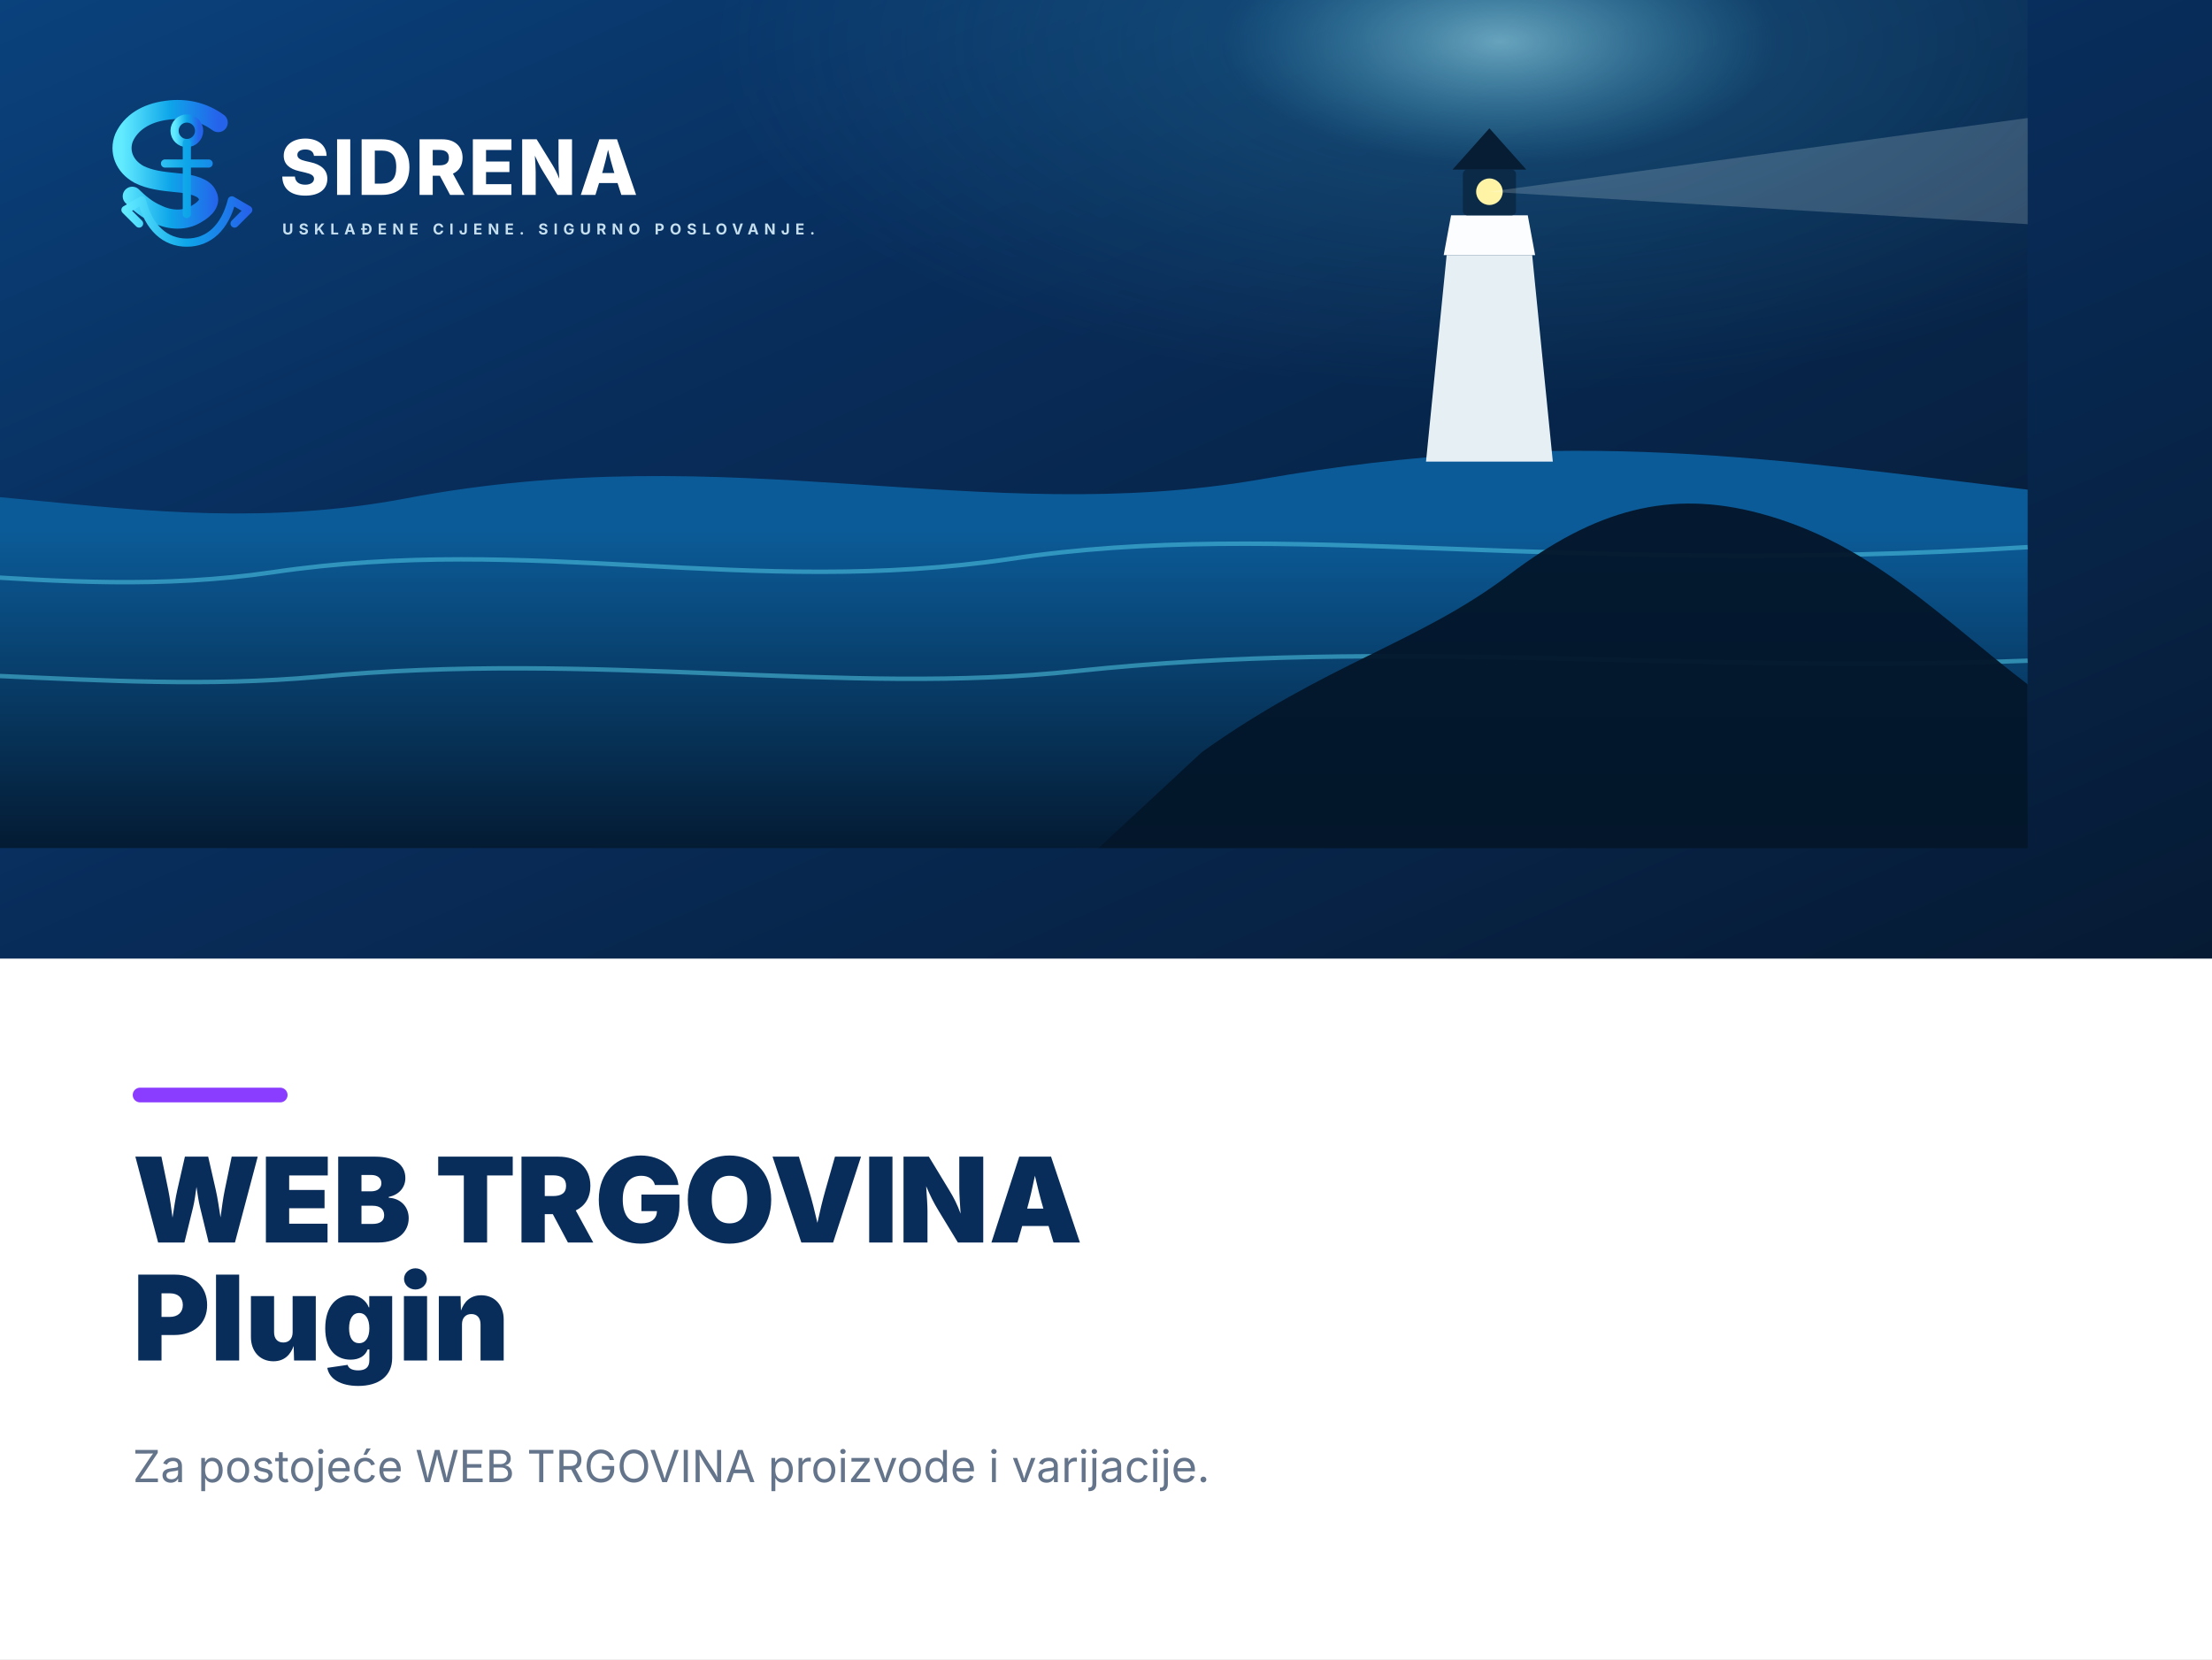
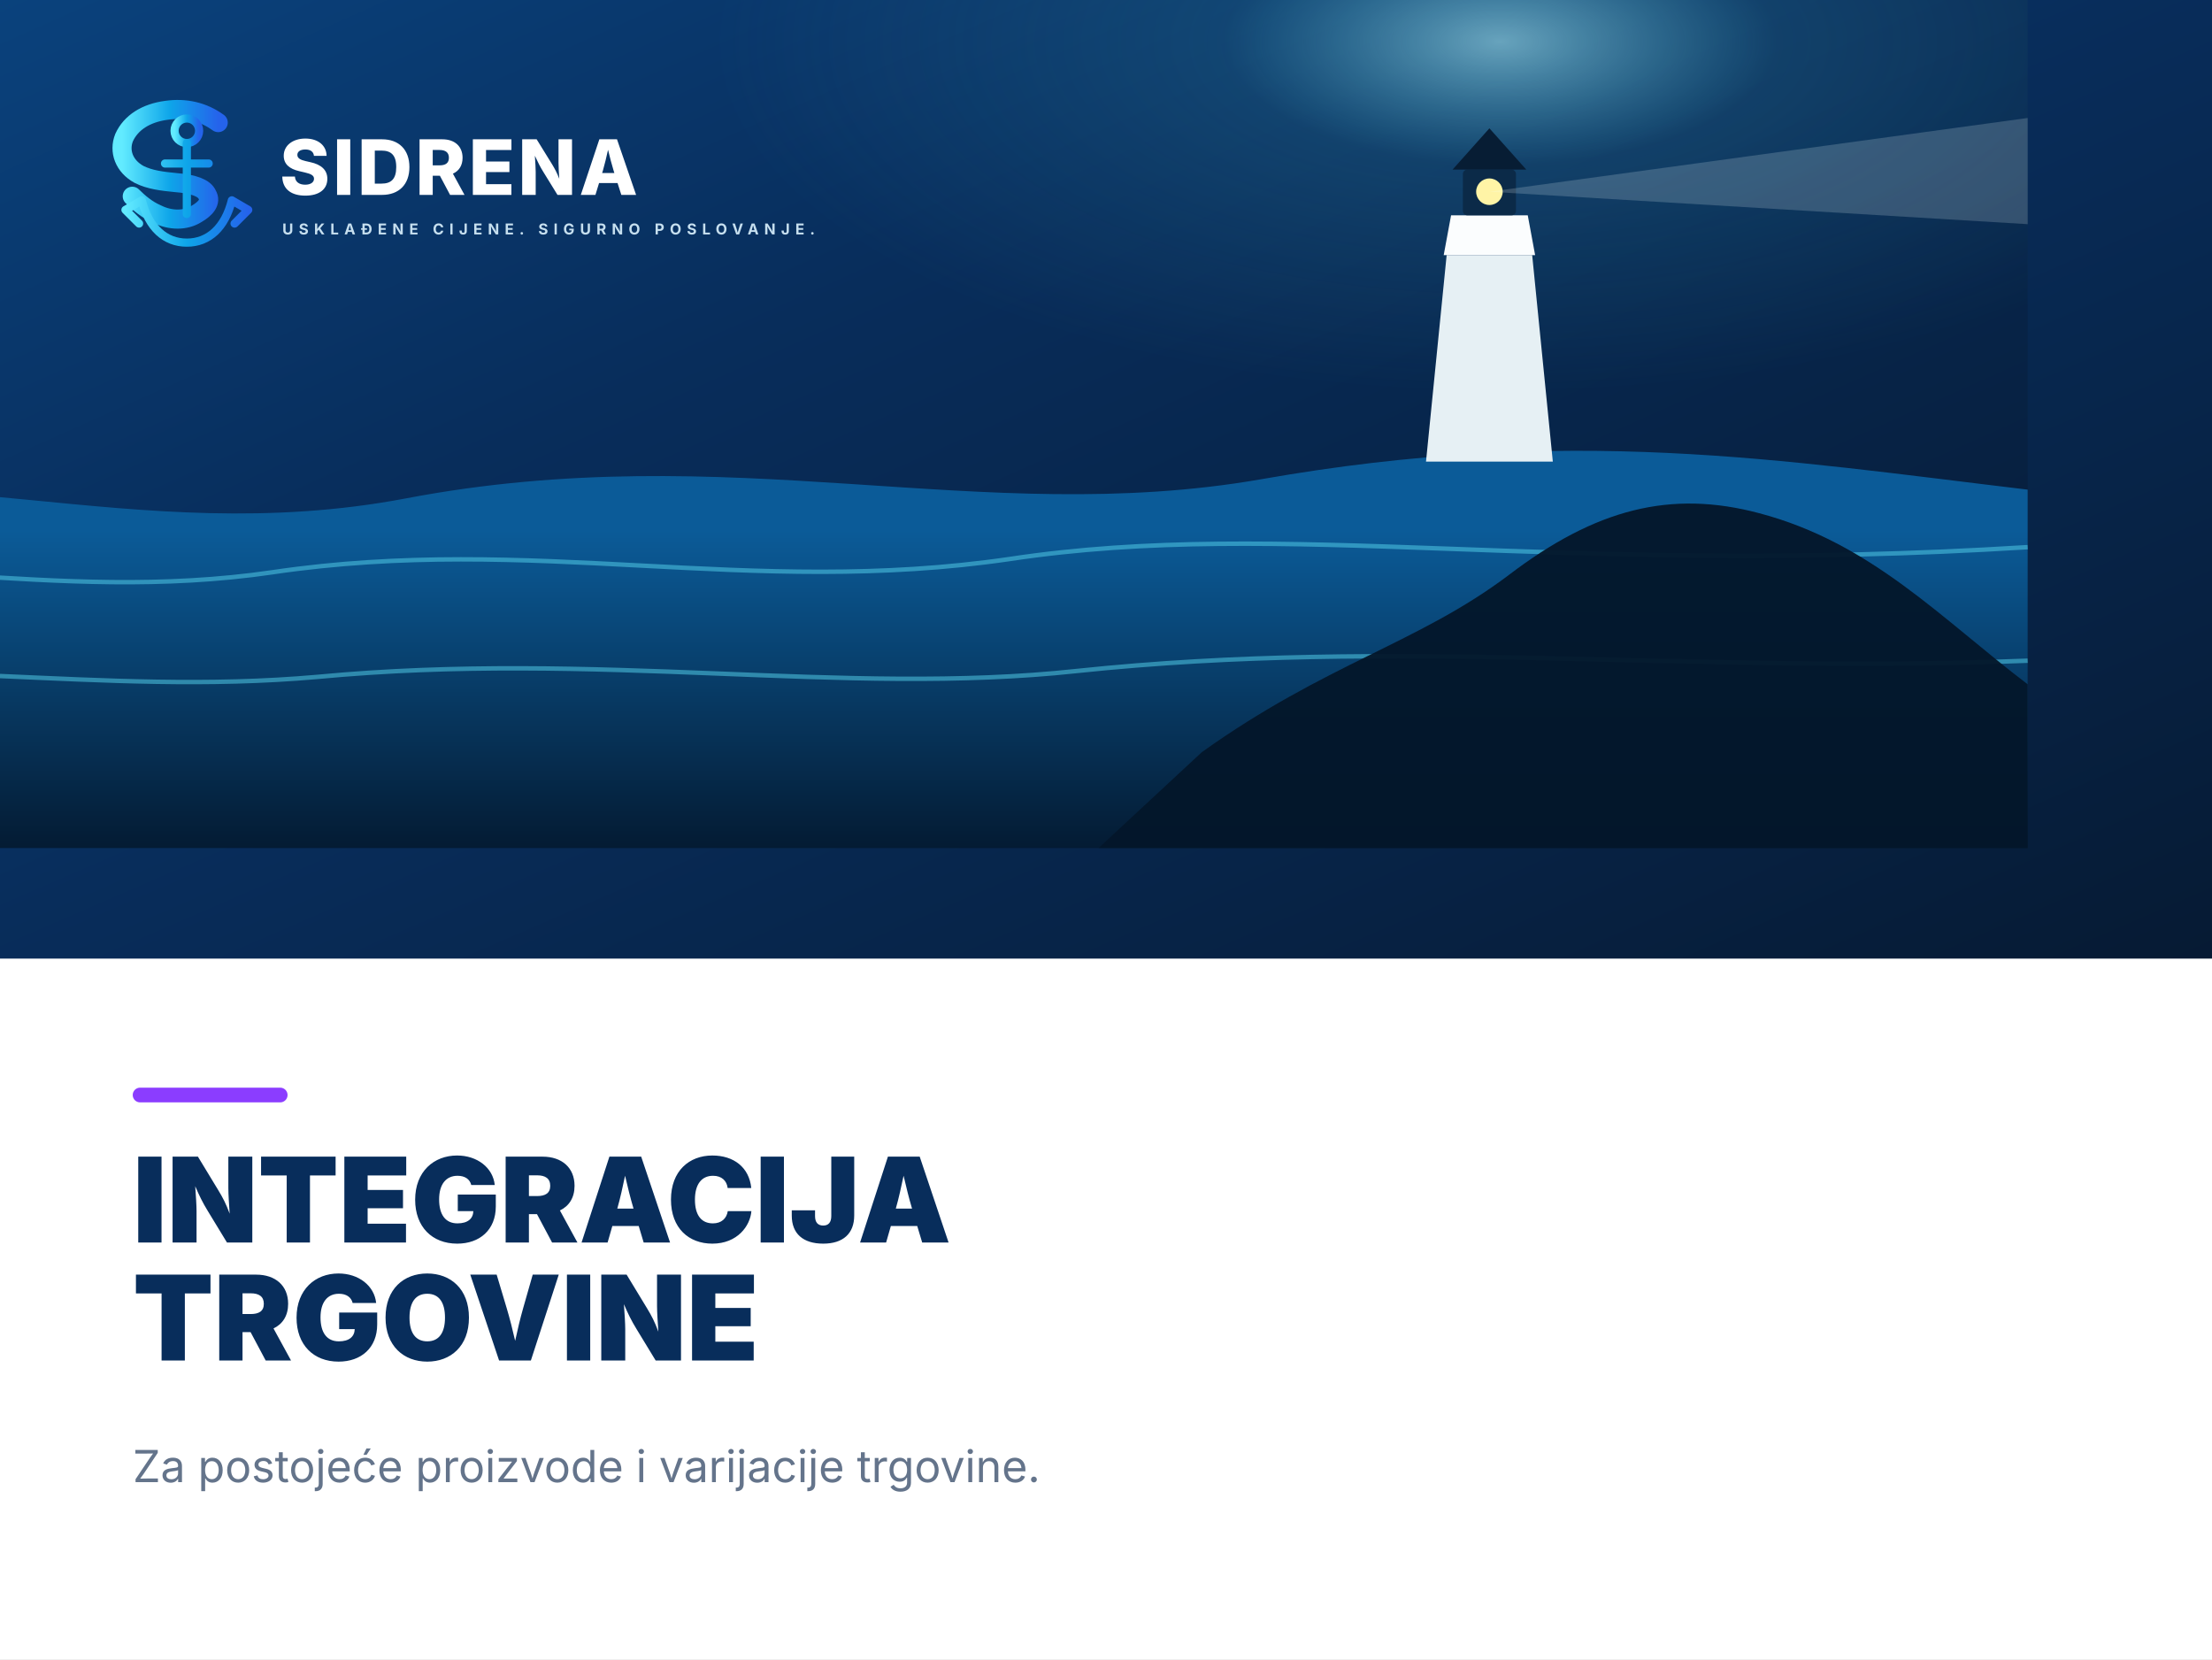
<svg xmlns="http://www.w3.org/2000/svg" viewBox="0 0 1200 900" role="img" aria-labelledby="t">
  <defs>
    <linearGradient id="sky" x1="0" y1="0" x2="1" y2="1">
      <stop stop-color="#0B4C8D" />
      <stop offset=".48" stop-color="#082D5B" />
      <stop offset="1" stop-color="#061A33" />
    </linearGradient>
    <linearGradient id="sea" x1="0" y1=".2" x2="0" y2="1">
      <stop stop-color="#0B5B98" />
      <stop offset="1" stop-color="#041B33" />
    </linearGradient>
    <linearGradient id="cyan" x1="0" y1="0" x2="1" y2="0">
      <stop stop-color="#62EBFF" />
      <stop offset=".5" stop-color="#0EA5E9" />
      <stop offset="1" stop-color="#2563EB" />
    </linearGradient>
    <radialGradient id="glow" cx=".78" cy=".22" r=".34">
      <stop stop-color="#A8F3FF" stop-opacity=".6" />
      <stop offset=".35" stop-color="#4CCBEA" stop-opacity=".14" />
      <stop offset="1" stop-color="#4CCBEA" stop-opacity="0" />
    </radialGradient>
  </defs>
  <rect width="1200" height="900" fill="#fff" />
  <rect width="1200" height="520" fill="url(#sky)" />
  <g transform="translate(-180 -100) scale(.8)">
    <rect width="1600" height="700" fill="url(#sky)" />
    <rect width="1600" height="700" fill="url(#glow)" />
    <path d="M0 470c168-42 315 28 500-7 220-42 390 20 580-13 210-37 352-13 520 7v243H0z" fill="url(#sea)" />
    <g opacity=".52" fill="none" stroke="#53CFE9" stroke-width="3">
      <path d="M0 520c130-26 260 15 410-7 176-26 323 17 500-9 186-28 370 12 690-8" />
      <path d="M0 588c160-20 292 9 440-4 190-18 357 13 515-4 218-23 410 2 645-7" />
    </g>
    <path d="M1040 635c84-60 147-74 208-120 59-45 110-58 170-42 76 20 124 72 182 116v111H970z" fill="#03162A" opacity=".95" />
    <path d="M1192 438h86l-14-140h-58z" fill="#E6F0F4" />
    <path d="M1204 298h62l-5-27h-52z" fill="#FBFDFE" />
    <rect x="1217" y="240" width="36" height="31" rx="3" fill="#0B2A48" />
    <path d="M1210 240h50l-25-28z" fill="#071D34" />
    <circle cx="1235" cy="255" r="9" fill="#FFF4A6" />
    <path d="M1235 255L1600 205v72z" fill="#F4FFFF" opacity=".18" />
  </g>
  <g transform="translate(54 48) scale(0.74)">
    <g fill="none" stroke="url(#cyan)" stroke-linecap="round" stroke-linejoin="round">
      <path d="M87 25c-11-8-24-11-38-9-15 2-26 9-31 20-4 10 0 21 11 27 8 4 17 5 27 6 13 1 21 4 23 9 3 5-1 10-8 14-8 5-19 5-29 0-7-3-13-8-18-13" stroke-width="14" />
      <circle cx="64" cy="31" r="9" stroke-width="6" />
      <path d="M64 40v52M48 55h32M31 82c5 20 17 31 33 31s28-11 33-31M31 82l-12 7 10 10m68-17 12 7-10 10" stroke-width="6" />
    </g>
    <text x="132" y="78" fill="#fff" font-family="Inter,Segoe UI,Arial,sans-serif" font-size="56" font-weight="800" letter-spacing="2">SIDRENA</text>
    <text x="134" y="107" fill="#C6DFEF" font-family="Inter,Segoe UI,Arial,sans-serif" font-size="11" font-weight="700" letter-spacing="4">USKLAĐENE CIJENE. SIGURNO POSLOVANJE.</text>
  </g>
  <rect x="72" y="590" width="84" height="8" rx="4" fill="#8B3DFF" />
-   <text x="72" y="674" fill="#082D5B" font-family="Inter,Segoe UI,Arial,sans-serif" font-size="64" font-weight="850">WEB TRGOVINA</text>
-   <text x="72" y="738" fill="#082D5B" font-family="Inter,Segoe UI,Arial,sans-serif" font-size="64" font-weight="850">Plugin</text>
-   <text x="72" y="804" fill="#64748B" font-family="Inter,Segoe UI,Arial,sans-serif" font-size="24">Za postojeće WEB TRGOVINA proizvode i varijacije.</text>
+   <text x="72" y="674" fill="#082D5B" font-family="Inter,Segoe UI,Arial,sans-serif" font-size="64" font-weight="850">INTEGRACIJA</text>
+   <text x="72" y="738" fill="#082D5B" font-family="Inter,Segoe UI,Arial,sans-serif" font-size="64" font-weight="850">TRGOVINE</text>
+   <text x="72" y="804" fill="#64748B" font-family="Inter,Segoe UI,Arial,sans-serif" font-size="24">Za postojeće proizvode i varijacije trgovine.</text>
</svg>
